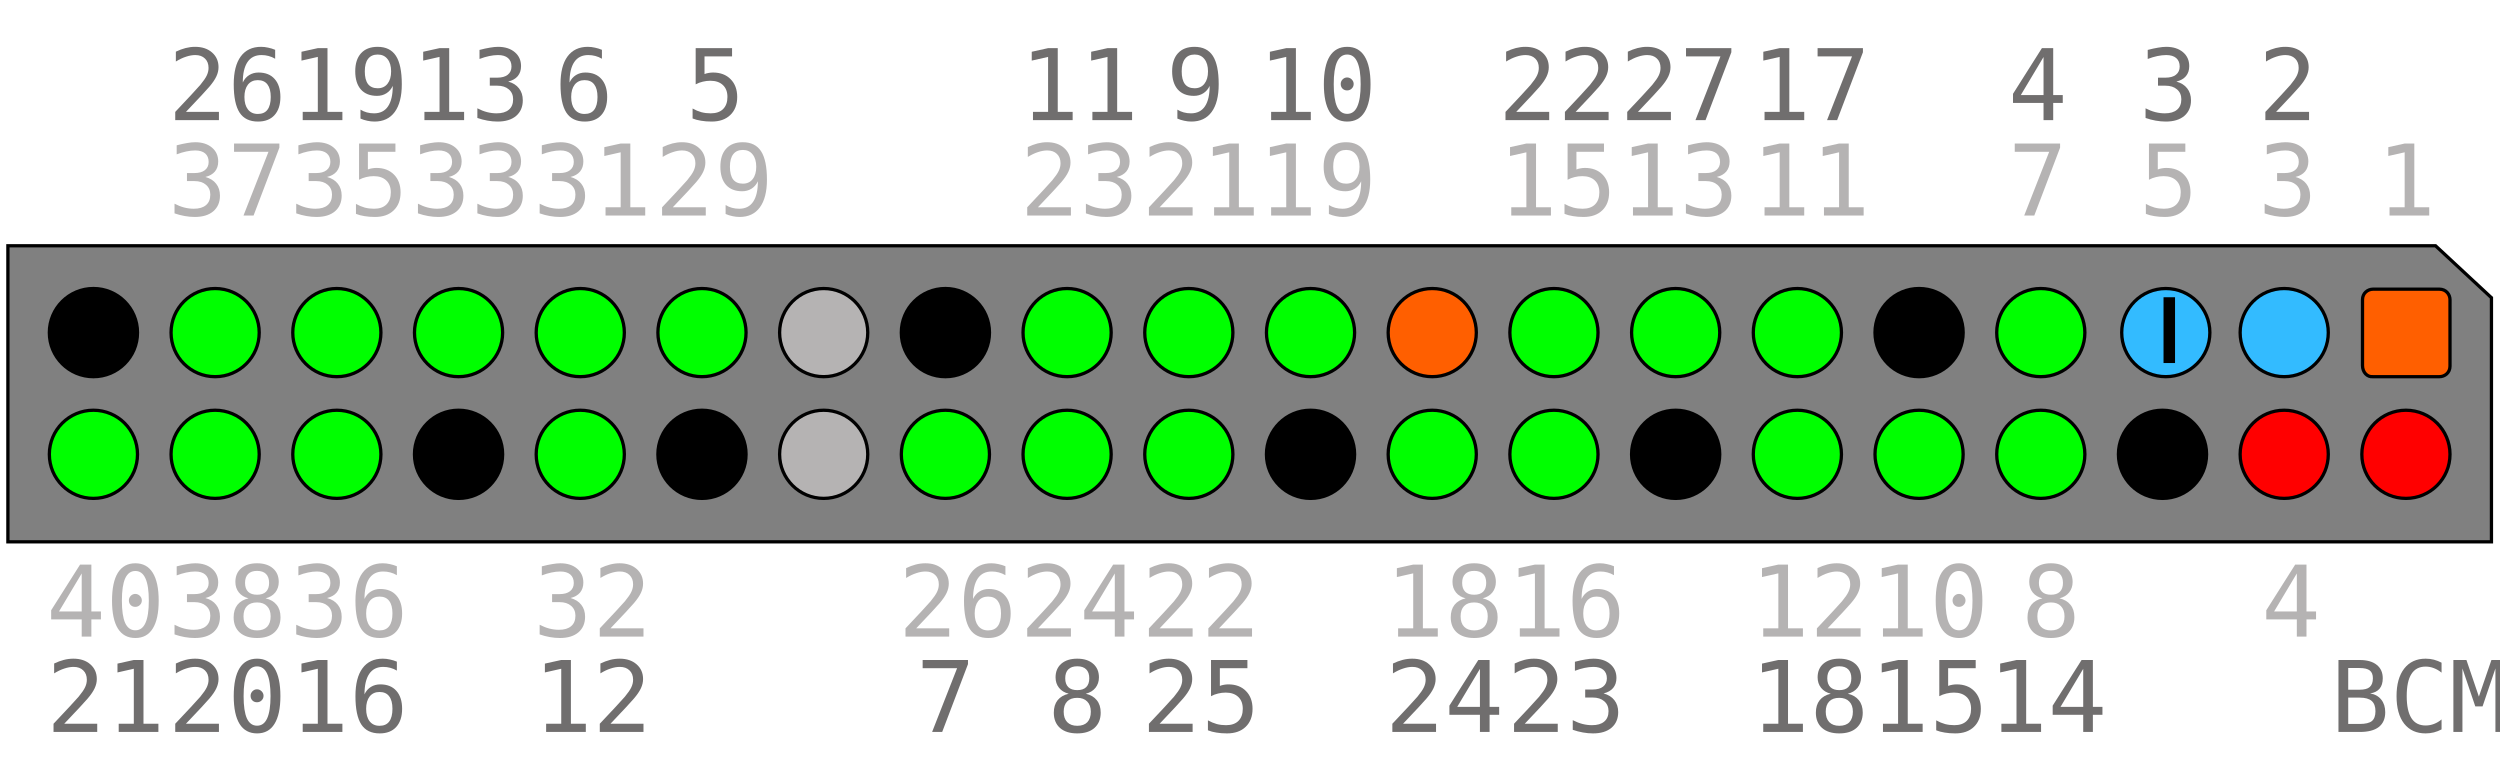
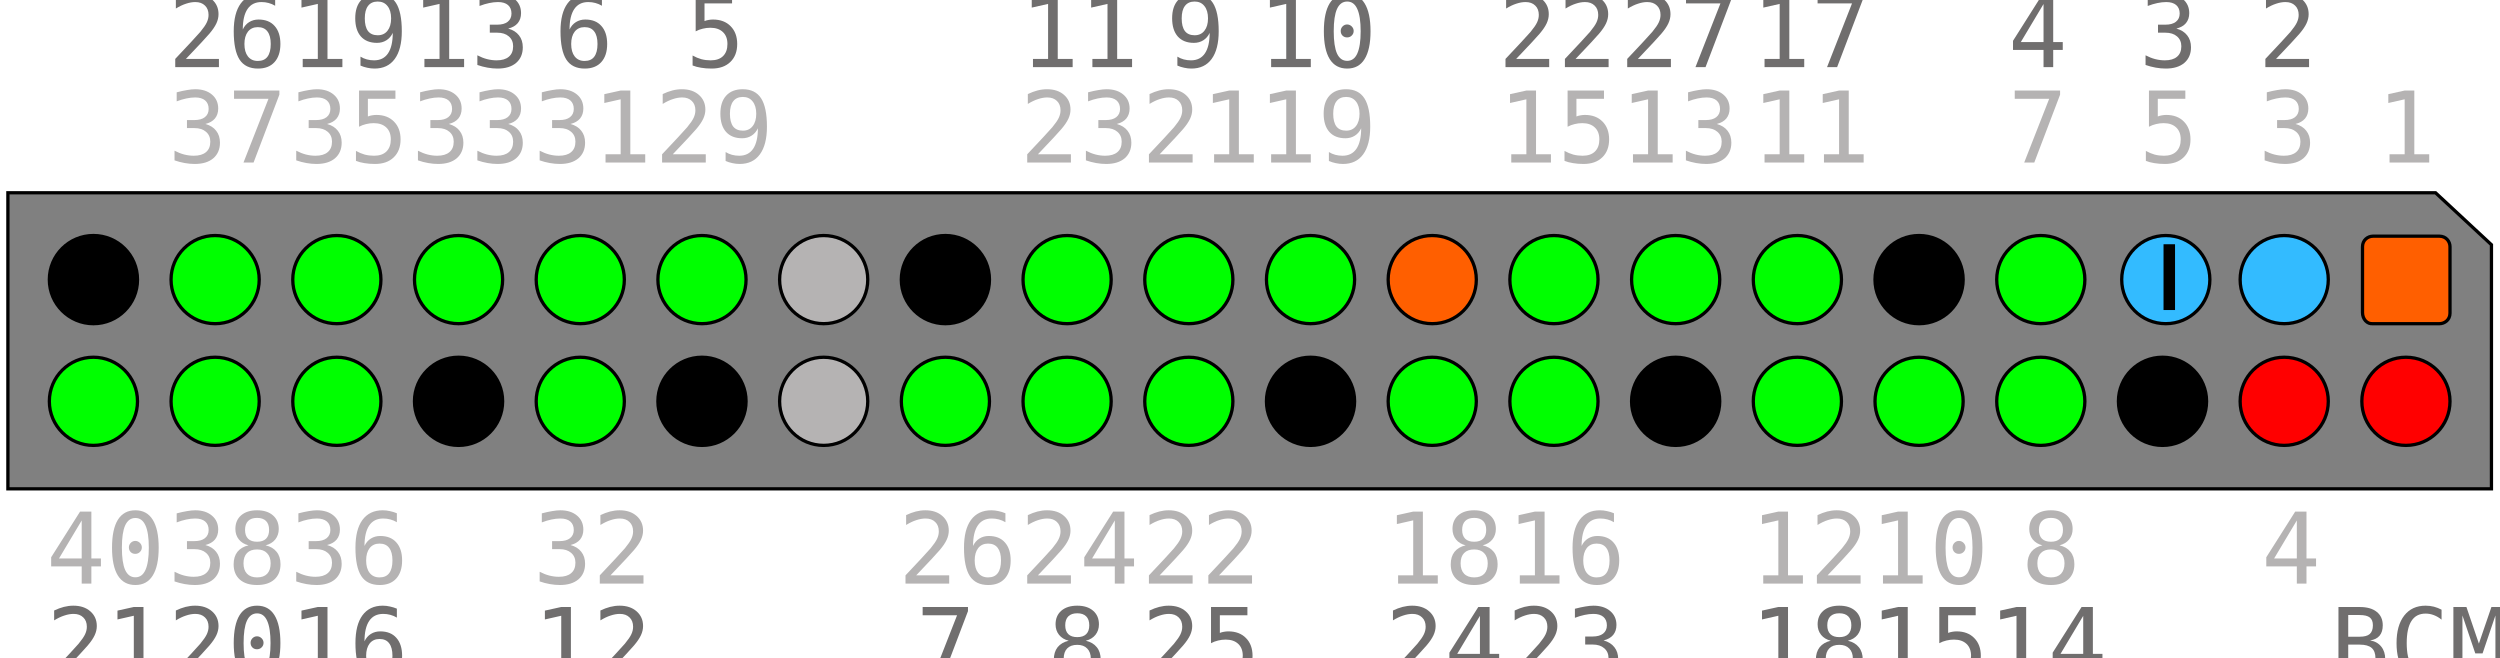
- <svg xmlns="http://www.w3.org/2000/svg" width="360px" height="110px" viewBox="0 0 380 100">
+ <svg xmlns="http://www.w3.org/2000/svg" width="100%" height="110px" viewBox="0 0 380 100">
  <style type="text/css">
	text {font-family:'Inconsolata';font-size:15px;}
	path, circle {stroke:#000000;stroke-width:0.5;stroke-miterlimit:10;}
	.bl {fill:#33bbff;}
	.gr {fill:#808080;}
	.grd {fill:#706E6E;}
	.grl {fill:#B5B3B3;}
	.grn {fill:#00FF00;}
	.ora {fill:#FF5F00;}
	.red {fill:#FF0000;}
	.pwr {font-size:9px; stroke: #000; }
</style>
  <path class="gr" d="M378.7,37.2c0,12.9,0,24.2,0,37.1H1.2v-45c123.5,0,245.5,0,369,0L378.7,37.2z" />
  <circle class="blk" cx="14.2" cy="42.5" r="6.7" />
  <circle class="grn" cx="32.7" cy="42.5" r="6.7" />
  <circle class="grn" cx="51.2" cy="42.5" r="6.7" />
  <circle class="grn" cx="69.7" cy="42.5" r="6.7" />
  <circle class="grn" cx="88.2" cy="42.5" r="6.7" />
  <circle class="grn" cx="106.7" cy="42.5" r="6.7" />
  <circle class="grl" cx="125.2" cy="42.5" r="6.7" />
  <circle class="blk" cx="143.7" cy="42.5" r="6.7" />
  <circle class="grn" cx="162.2" cy="42.5" r="6.7" />
  <circle class="grn" cx="180.7" cy="42.5" r="6.7" />
  <circle class="grn" cx="199.2" cy="42.5" r="6.7" />
  <circle class="ora" cx="217.7" cy="42.5" r="6.7" />
  <circle class="grn" cx="236.2" cy="42.5" r="6.7" />
  <circle class="grn" cx="254.7" cy="42.5" r="6.7" />
  <circle class="grn" cx="273.2" cy="42.5" r="6.7" />
  <circle class="blk" cx="291.7" cy="42.5" r="6.7" />
  <circle class="grn" cx="310.2" cy="42.5" r="6.7" />
  <circle class="bl" cx="329.2" cy="42.5" r="6.7" />
  <circle class="bl" cx="347.2" cy="42.5" r="6.7" />
  <path class="ora" d="M359.1,47.5v-10c0-1,0.8-1.6,1.6-1.6h10.1c1,0,1.6,0.8,1.6,1.6v10.1c0,1-0.8,1.6-1.6,1.6h-10.1 C359.8,49.3,359.1,48.5,359.1,47.5z" />
  <circle class="grn" cx="14.2" cy="61" r="6.7" />
  <circle class="grn" cx="32.7" cy="61" r="6.7" />
  <circle class="grn" cx="51.2" cy="61" r="6.7" />
  <circle class="blk" cx="69.7" cy="61" r="6.7" />
  <circle class="grn" cx="88.2" cy="61" r="6.7" />
  <circle class="blk" cx="106.7" cy="61" r="6.7" />
  <circle class="grl" cx="125.2" cy="61" r="6.7" />
  <circle class="grn" cx="143.7" cy="61" r="6.7" />
  <circle class="grn" cx="162.2" cy="61" r="6.7" />
  <circle class="grn" cx="180.7" cy="61" r="6.7" />
  <circle class="blk" cx="199.2" cy="61" r="6.7" />
  <circle class="grn" cx="217.7" cy="61" r="6.7" />
  <circle class="grn" cx="236.2" cy="61" r="6.7" />
  <circle class="blk" cx="254.7" cy="61" r="6.7" />
  <circle class="grn" cx="273.2" cy="61" r="6.7" />
  <circle class="grn" cx="291.7" cy="61" r="6.7" />
  <circle class="grn" cx="310.2" cy="61" r="6.7" />
  <circle class="blk" cx="328.7" cy="61" r="6.7" />
  <circle class="red" cx="347.2" cy="61" r="6.7" />
  <circle class="red" cx="365.7" cy="61" r="6.7" />
  <text class="grd" transform="matrix(1 0 0 1 1.2269 -14.5)">
    <tspan class="lcdchar-no mpdoled-no" x="24.3" y="24.7">26</tspan>
    <tspan class="lcdchar-no mpdoled-no" x="42.8" y="24.7">19</tspan>
    <tspan class="lcdchar-no mpdoled-no" x="61.3" y="24.7">13</tspan>
    <tspan class="lcdchar-no mpdoled-no" x="83" y="24.7">6</tspan>
    <tspan class="lcdchar-no mpdoled-no" x="103" y="24.7">5</tspan>
    <tspan x="153.8" y="24.7">11</tspan>
    <tspan class="mpdoled-no" x="176" y="24.7">9</tspan>
    <tspan class="lcdchar-no" x="190" y="24.7">10</tspan>
    <tspan class="mpdoled-no" x="226.5" y="24.7">22</tspan>
    <tspan class="lcdchar-no mpdoled-no" x="245" y="24.7">27</tspan>
    <tspan class="lcdchar-no mpdoled-no" x="265" y="24.7">17</tspan>
    <tspan class="lcdchar-no gpio-no mpdoled-no" x="304" y="24.7">4</tspan>
    <tspan class="gpio-no" x="323.9" y="24.7">3</tspan>
    <tspan class="gpio-no" x="342" y="24.7">2</tspan>
  </text>
  <text class="grl" transform="matrix(1 0 0 1 1.2269 0)">
    <tspan class="lcdchar-no mpdoled-no" x="24.3" y="24.7">37</tspan>
    <tspan class="lcdchar-no mpdoled-no" x="42.8" y="24.7">35</tspan>
    <tspan class="lcdchar-no mpdoled-no" x="61.3" y="24.7">33</tspan>
    <tspan class="lcdchar-no mpdoled-no" x="79.8" y="24.7">31</tspan>
    <tspan class="lcdchar-no mpdoled-no" x="98.3" y="24.7">29</tspan>
    <tspan x="153.8" y="24.7">23</tspan>
    <tspan class="mpdoled-no" x="172.3" y="24.7">21</tspan>
    <tspan class="lcdchar-no" x="190" y="24.7">19</tspan>
    <tspan class="mpdoled-no" x="226.5" y="24.7">15</tspan>
    <tspan class="lcdchar-no mpdoled-no" x="245" y="24.7">13</tspan>
    <tspan class="lcdchar-no mpdoled-no" x="265" y="24.7">11</tspan>
    <tspan class="lcdchar-no gpio-no mpdoled-no" x="304" y="24.7">7</tspan>
    <tspan class="gpio-no" x="323.9" y="24.7">5</tspan>
    <tspan class="gpio-no" x="342" y="24.7">3</tspan>
    <tspan class="gpio-no rotaryencoder-no power" x="360" y="24.7">1</tspan>
    <tspan class="gpio-no pwr" x="325.8" y="44.5">|</tspan>
  </text>
  <text class="grl" transform="matrix(1 0 0 1 1.2268 64)">
    <tspan class="lcdchar-no mpdoled-no" x="5.8" y="24.7">40</tspan>
    <tspan class="lcdchar-no mpdoled-no" x="24.3" y="24.7">38</tspan>
    <tspan class="lcdchar-no mpdoled-no" x="42.8" y="24.7">36</tspan>
    <tspan class="lcdchar-no mpdoled-no" x="79.8" y="24.7">32</tspan>
    <tspan class="lcdchar-no mpdoled-no" x="135.3" y="24.7">26</tspan>
    <tspan x="153.8" y="24.7">24</tspan>
    <tspan x="172.3" y="24.7">22</tspan>
    <tspan x="209.3" y="24.7">18</tspan>
    <tspan class="mpdoled-no" x="227.8" y="24.7">16</tspan>
    <tspan class="lcdchar-no mpdoled-no" x="264.8" y="24.7">12</tspan>
    <tspan class="lcdchar-no gpio-no mpdoled-no" x="283" y="24.7">10</tspan>
    <tspan class="lcdchar-no gpio-no mpdoled-no" x="306" y="24.7">8</tspan>
    <tspan class="gpio-no mpdoled-no rotaryencoder-no power" x="342.5" y="24.7">4</tspan>
  </text>
  <text class="grd" transform="matrix(1 0 0 1 1.2268 78.5)">
    <tspan class="lcdchar-no mpdoled-no" x="5.8" y="24.7">21</tspan>
    <tspan class="lcdchar-no mpdoled-no" x="24.3" y="24.7">20</tspan>
    <tspan class="lcdchar-no mpdoled-no" x="42.8" y="24.7">16</tspan>
    <tspan class="lcdchar-no mpdoled-no" x="79.8" y="24.7">12</tspan>
    <tspan class="lcdchar-no mpdoled-no" x="138" y="24.7">7</tspan>
    <tspan x="158" y="24.7">8</tspan>
    <tspan x="172.3" y="24.7">25</tspan>
    <tspan x="209.3" y="24.7">24</tspan>
    <tspan class="mpdoled-no" x="227.8" y="24.7">23</tspan>
    <tspan class="lcdchar-no mpdoled-no" x="264.8" y="24.7">18</tspan>
    <tspan class="lcdchar-no gpio-no mpdoled-no" x="283" y="24.7">15</tspan>
    <tspan class="lcdchar-no gpio-no mpdoled-no" x="301" y="24.7">14</tspan>
    <tspan x="353" y="24.7">BCM</tspan>
  </text>
</svg>
